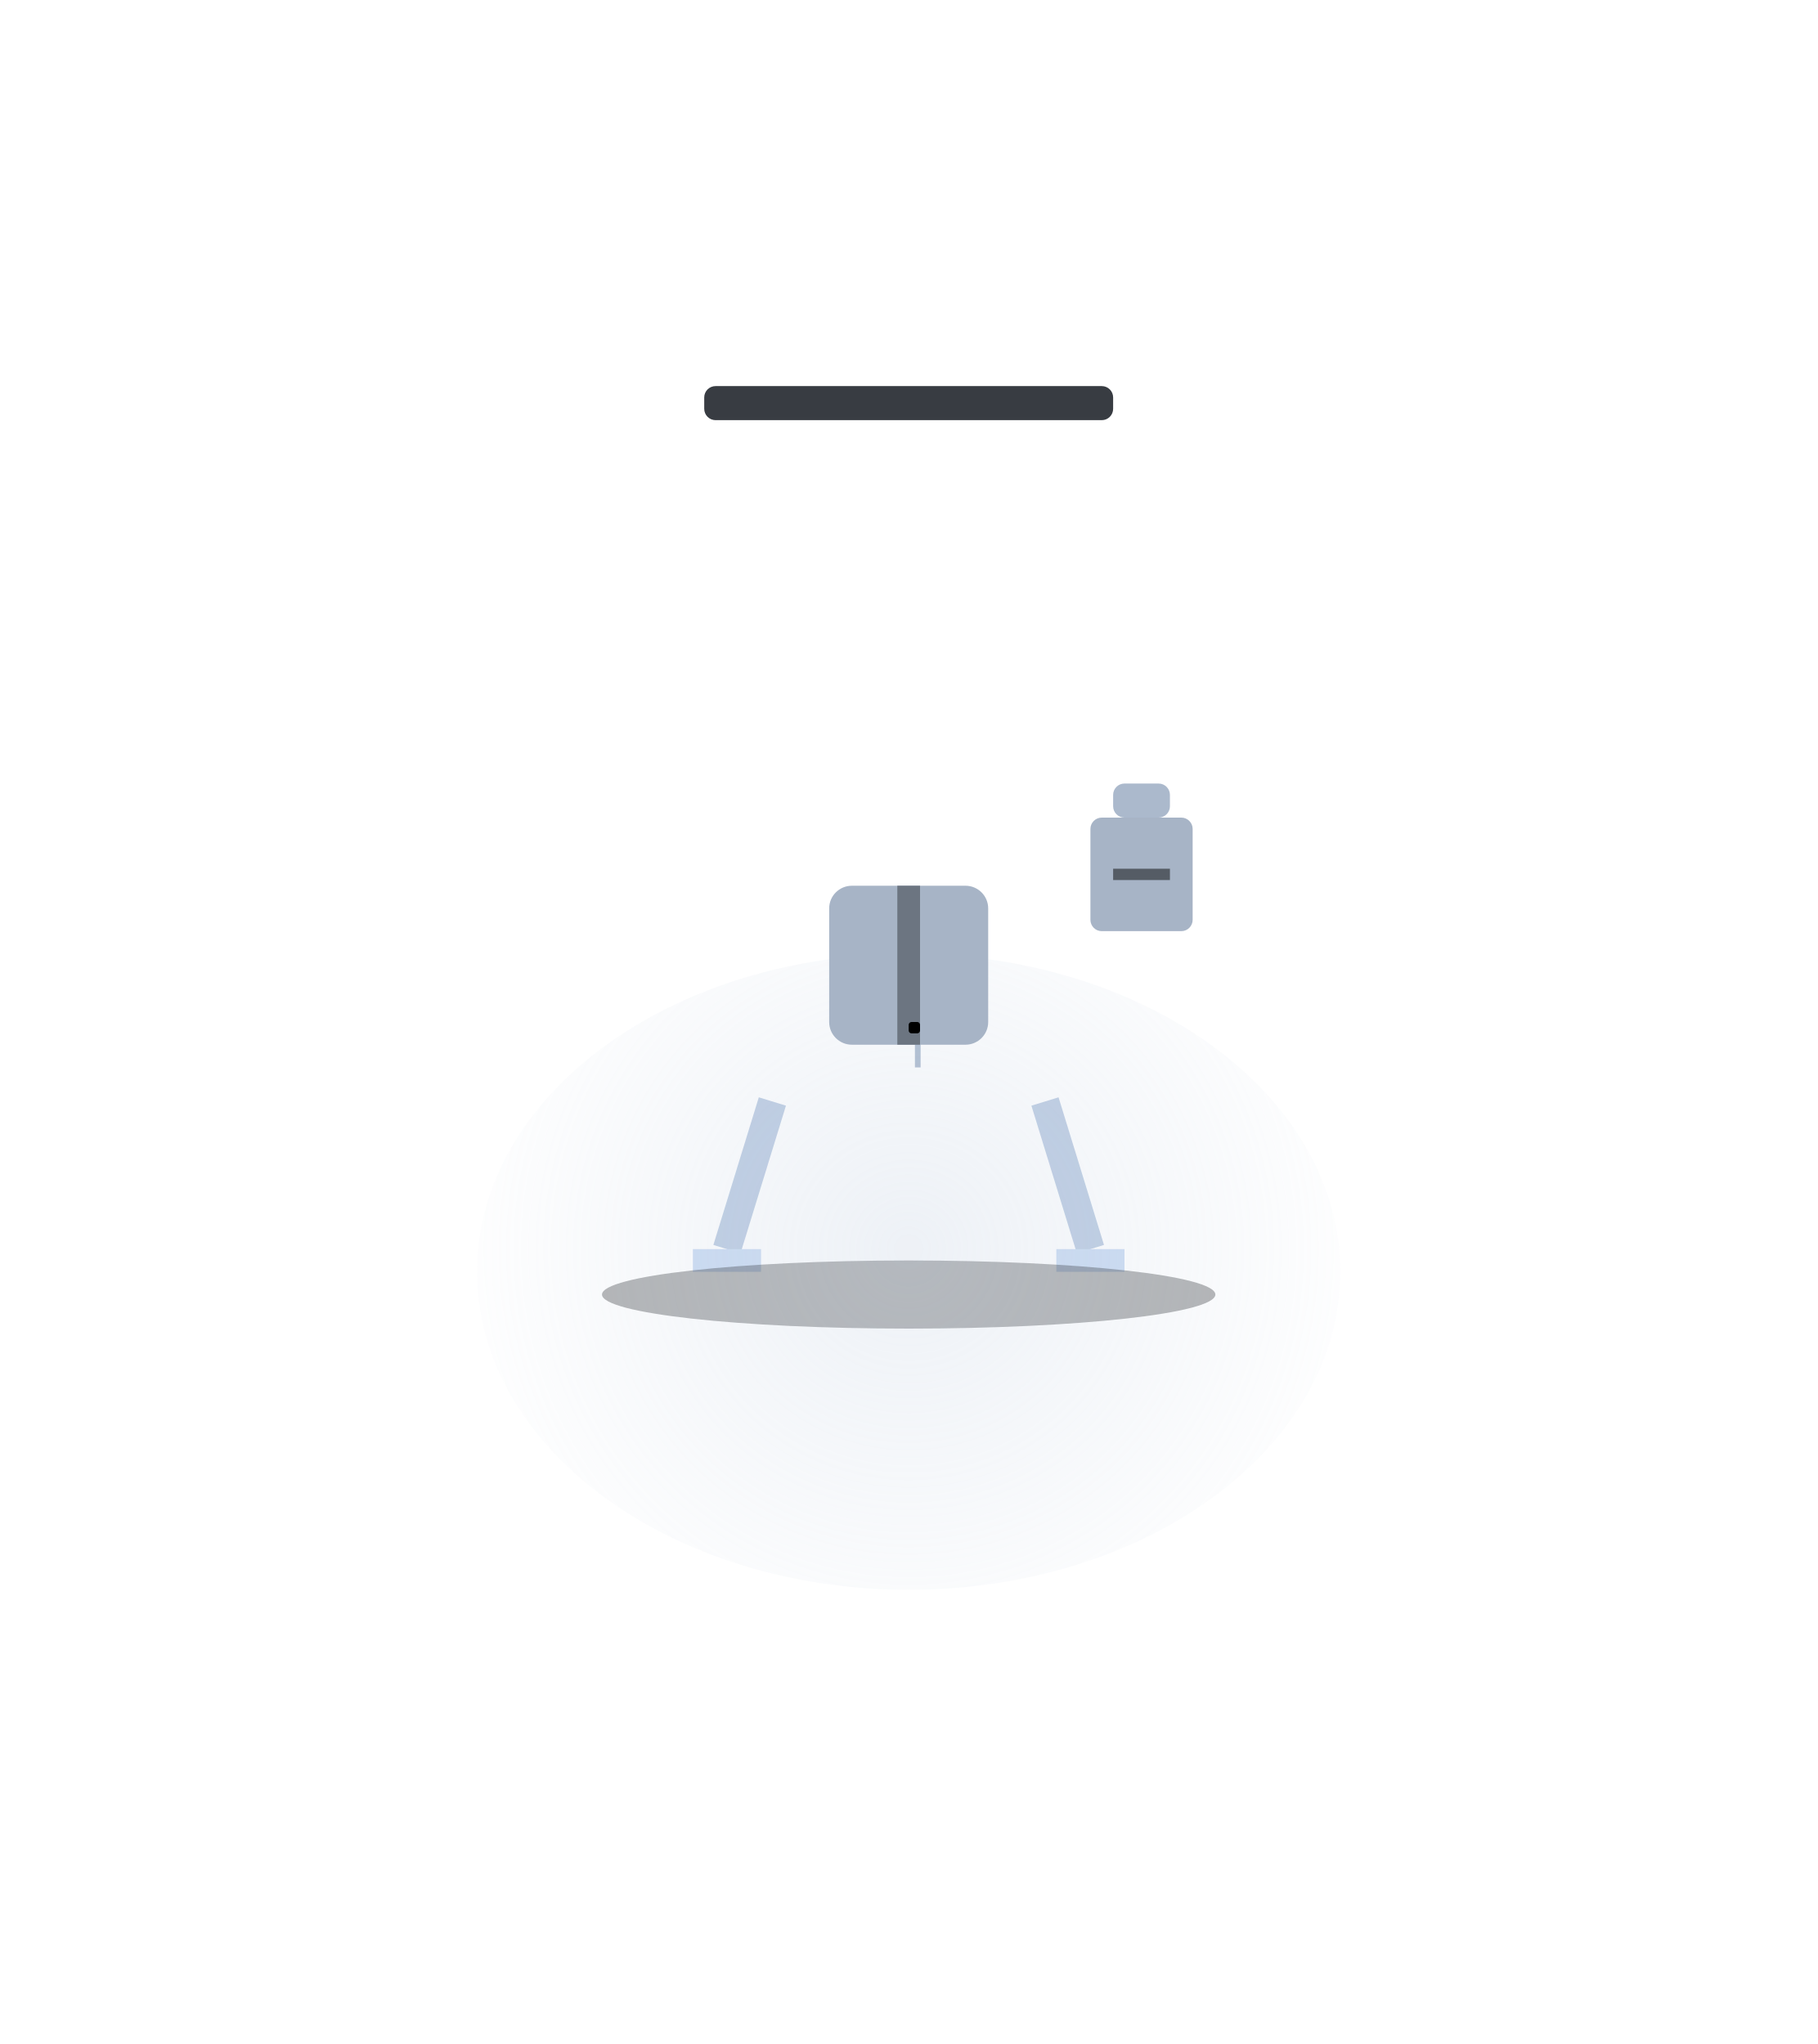
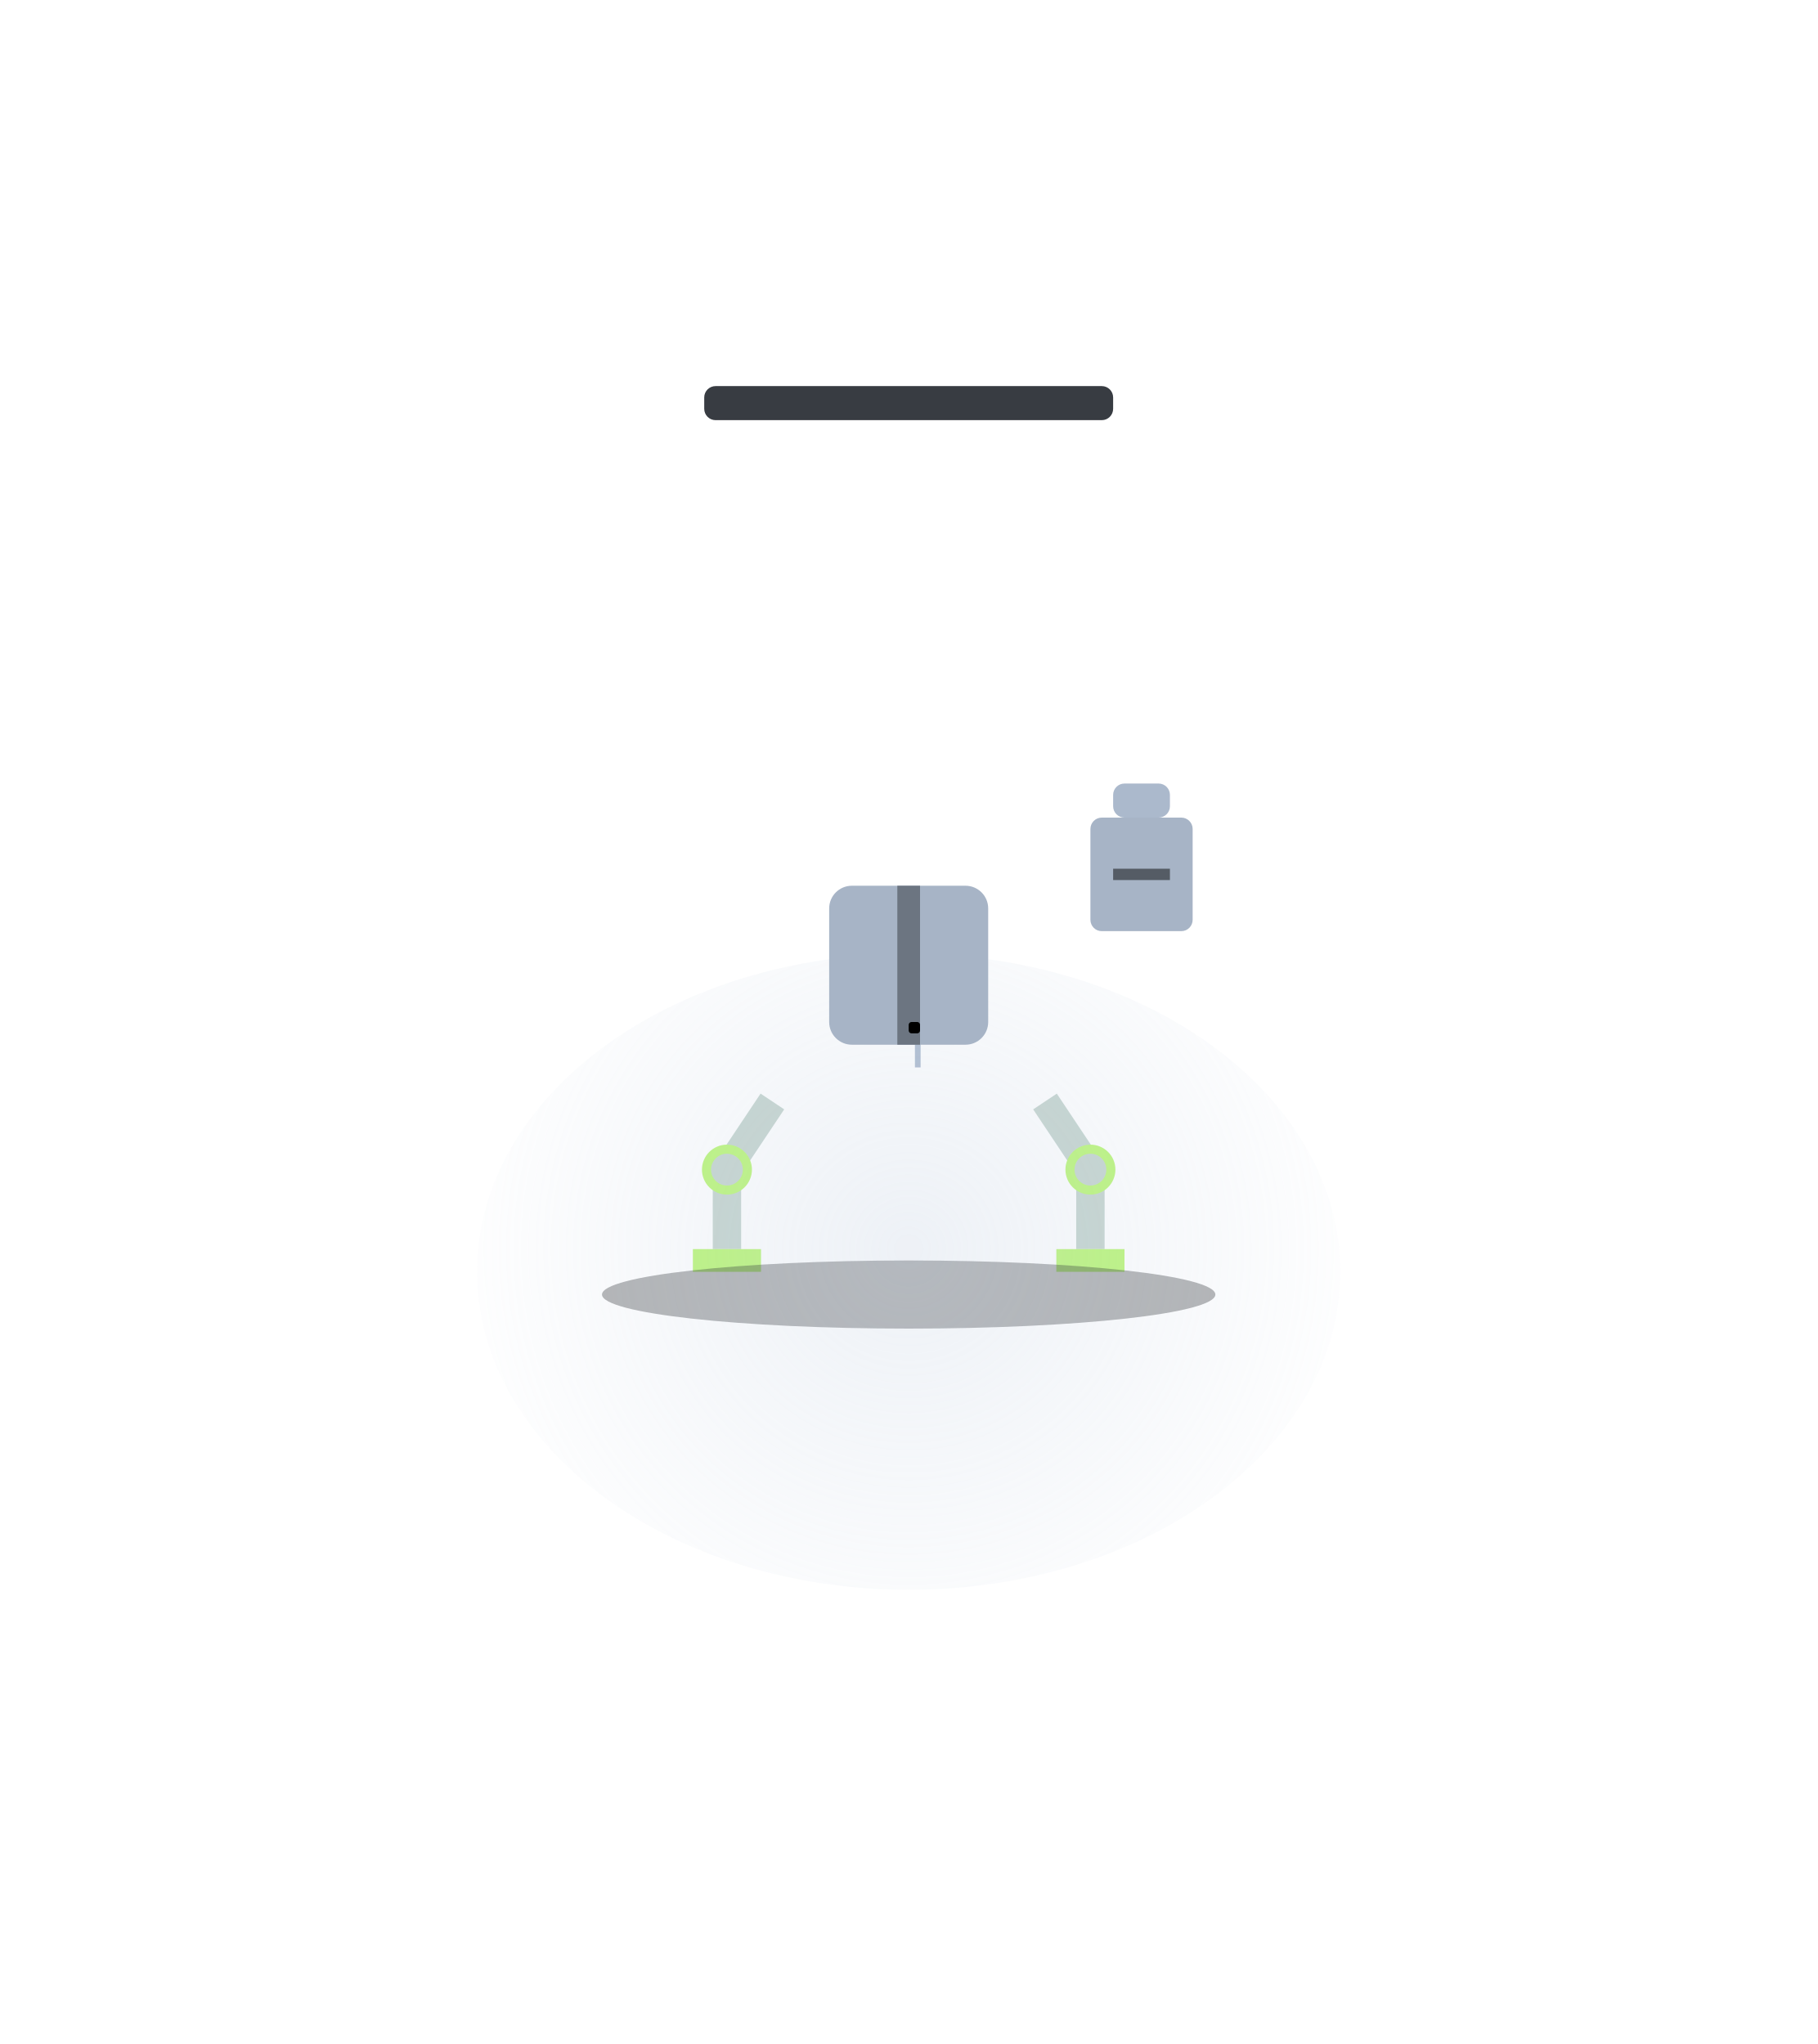
<svg xmlns="http://www.w3.org/2000/svg" viewBox="-80 -90 160 180" overflow="visible">
  <defs>
    <radialGradient id="thrust-glow" gradientUnits="userSpaceOnUse" fx="0" fy="20" cx="0" cy="20" r="43" fr="1">
      <stop offset="0" stop-color="#bac9dd40" />
      <stop offset="1" stop-color="#bac9dd00" />
    </radialGradient>
  </defs>
  <style>
    .zeta-tip[data-negative="true"] { fill: #919cac; }
  </style>
  <g id="star-small">
    <rect width=".9" height=".9" fill="#bccbdf" />
  </g>
  <g id="star-large">
    <rect width="1.8" height="1.8" fill="#bccbdf" />
    <path d="M-3 .8H4 M.8 -3V4" fill="none" stroke="#b0bed1" stroke-width=".5" />
  </g>
  <g id="gear" fill="none">
-     <path d="M-12 7L-16 20 M12 7L16 20" stroke="#bfcee3" stroke-width="2.5" />
-     <path d="M-19 21H-13 M13 21H19" stroke="#cdddf3" stroke-width="2" />
+     <path d="M-12 7L-16 13V20 M12 7L16 13V20" stroke="#c7d6d0" stroke-width="2.5" stroke-linejoin="round" />
+     <circle cx="-16" cy="13" r="1.8" fill="#c7d6d0" stroke="#bdf77d" stroke-width=".8" />
+     <circle cx="16" cy="13" r="1.8" fill="#c7d6d0" stroke="#bdf77d" stroke-width=".8" />
+     <path d="M-19 21H-13 M13 21H19" stroke="#bdf77d" stroke-width="2" />
  </g>
  <g id="ship-shadow">
    <ellipse cy="24" rx="27" ry="3" fill="#191b1e55" />
  </g>
  <g id="vertical-thrust">
    <ellipse cy="22" rx="38" ry="28" fill="url(#thrust-glow)" />
    <ellipse data-wave="0" fill="none" stroke="#bac9dd" />
    <ellipse data-wave="1" fill="none" stroke="#cdddf3" />
    <ellipse data-wave="2" fill="none" stroke="#bac9dd" />
    <ellipse data-wave="3" fill="none" stroke="#cdddf3" />
  </g>
  <g id="horizontal-thrust" fill="none" stroke="#bac9dd" stroke-width="1.5">
    <ellipse data-wave="0" />
    <ellipse data-wave="1" />
    <ellipse data-wave="2" />
  </g>
  <g id="carried-order" font-family="monospace" text-anchor="middle">
    <rect x="16" y="-18" width="9" height="10" rx="1" fill="#a7b4c6" />
    <rect x="18" y="-21" width="5" height="3" rx="1" fill="#abb9cc" />
    <path d="M18 -13H23" stroke="#555c65" />
    <text class="zeta-tip" data-tip="" x="21" y="-30" fill="#d2e2f9" font-size="12" font-weight="bold" />
    <text data-destination="" y="-46" fill="#d2e2f9" font-size="9" />
  </g>
  <g id="waiting-order" font-family="monospace" text-anchor="middle">
    <rect x="-7" y="-12" width="14" height="14" rx="2" fill="#a7b4c6" />
    <path d="M0 -12V2" stroke="#6c7581" stroke-width="2" />
    <text class="zeta-tip" data-tip="" y="-22" fill="#cdddf3" font-size="12" font-weight="bold" />
    <text data-count="" y="15" fill="#c1d0e5" font-size="9" />
  </g>
  <g id="service" font-family="monospace" text-anchor="middle">
    <g data-dwell="">
      <rect x="-18" y="-56" width="36" height="3" rx="1" fill="#383c42" />
      <rect data-progress="" x="-18" y="-56" height="3" rx="1" fill="#cdddf3" />
    </g>
    <text data-refuel="" y="-66" fill="#bac9dd" font-size="10" font-weight="bold" />
  </g>
  <g id="particle" data-crash-colors="#c3d3e8,#99a4b5,#b3c1d5" data-service-color="#cdddf3">
    <rect width="1" height="1" rx=".25" />
  </g>
  <g id="crash-message" font-family="monospace" text-anchor="middle">
    <text x="640" y="420" fill="#bbc9dd" font-size="22" font-weight="bold">SAUCER LOST</text>
    <text data-message="" x="640" y="449" fill="#aab8ca" font-size="10" />
  </g>
</svg>
